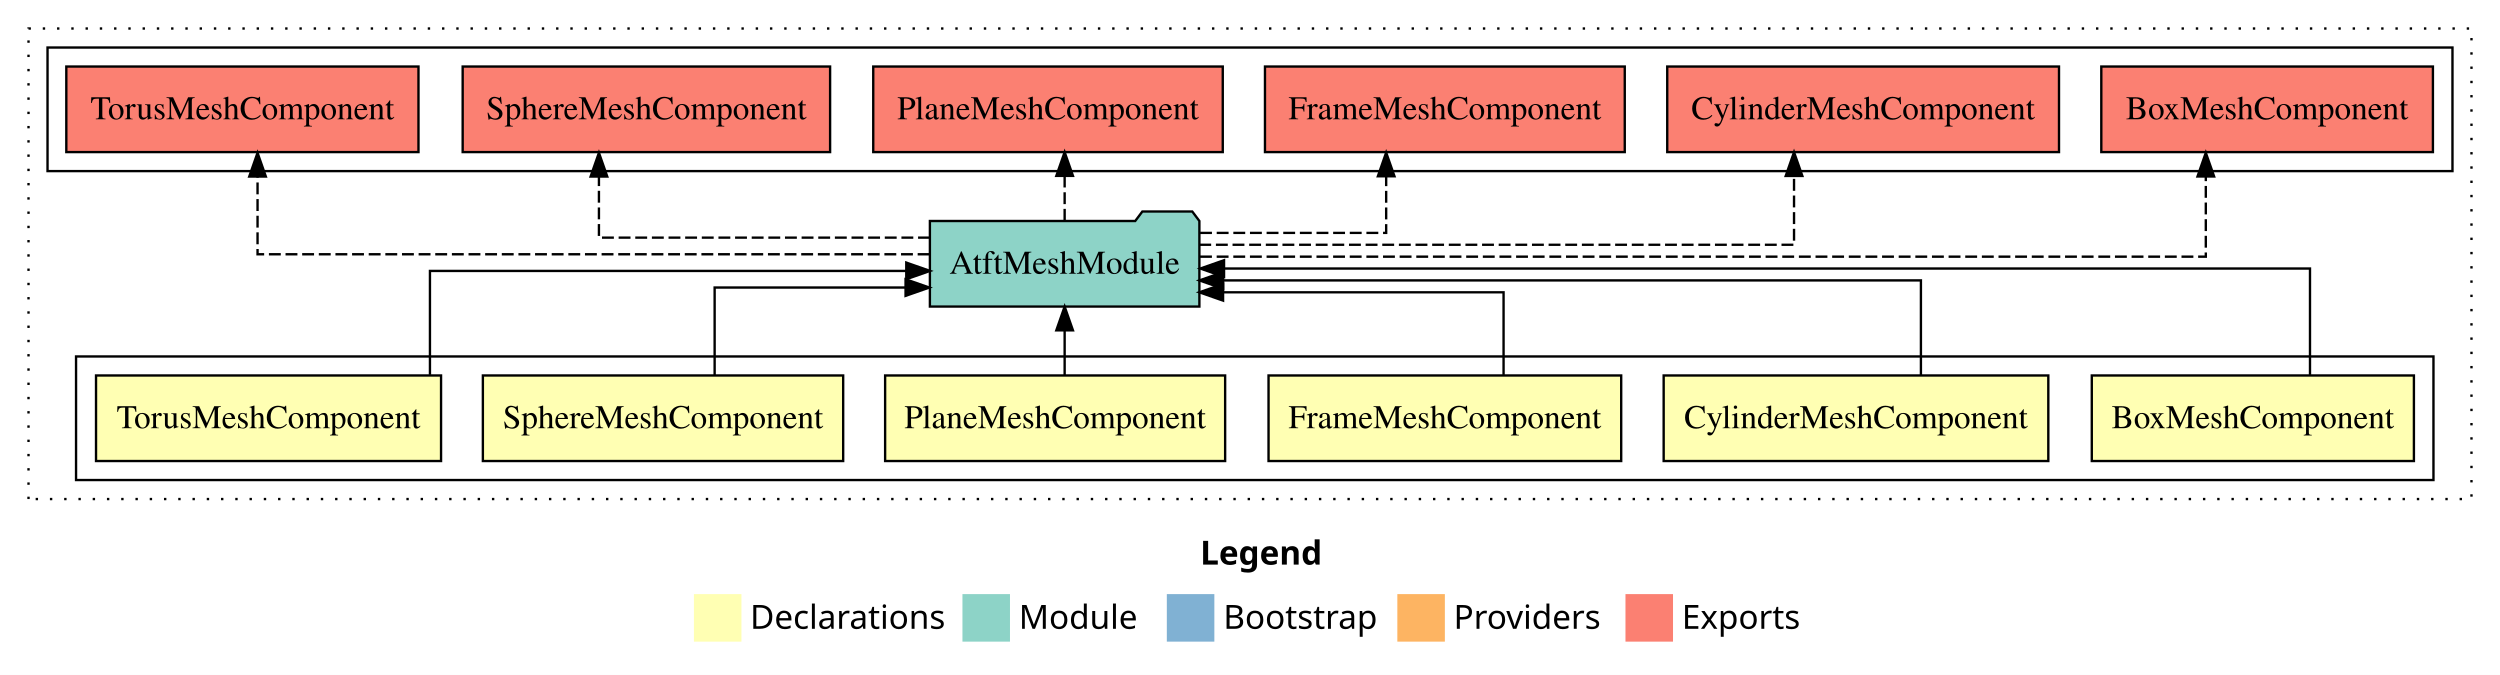
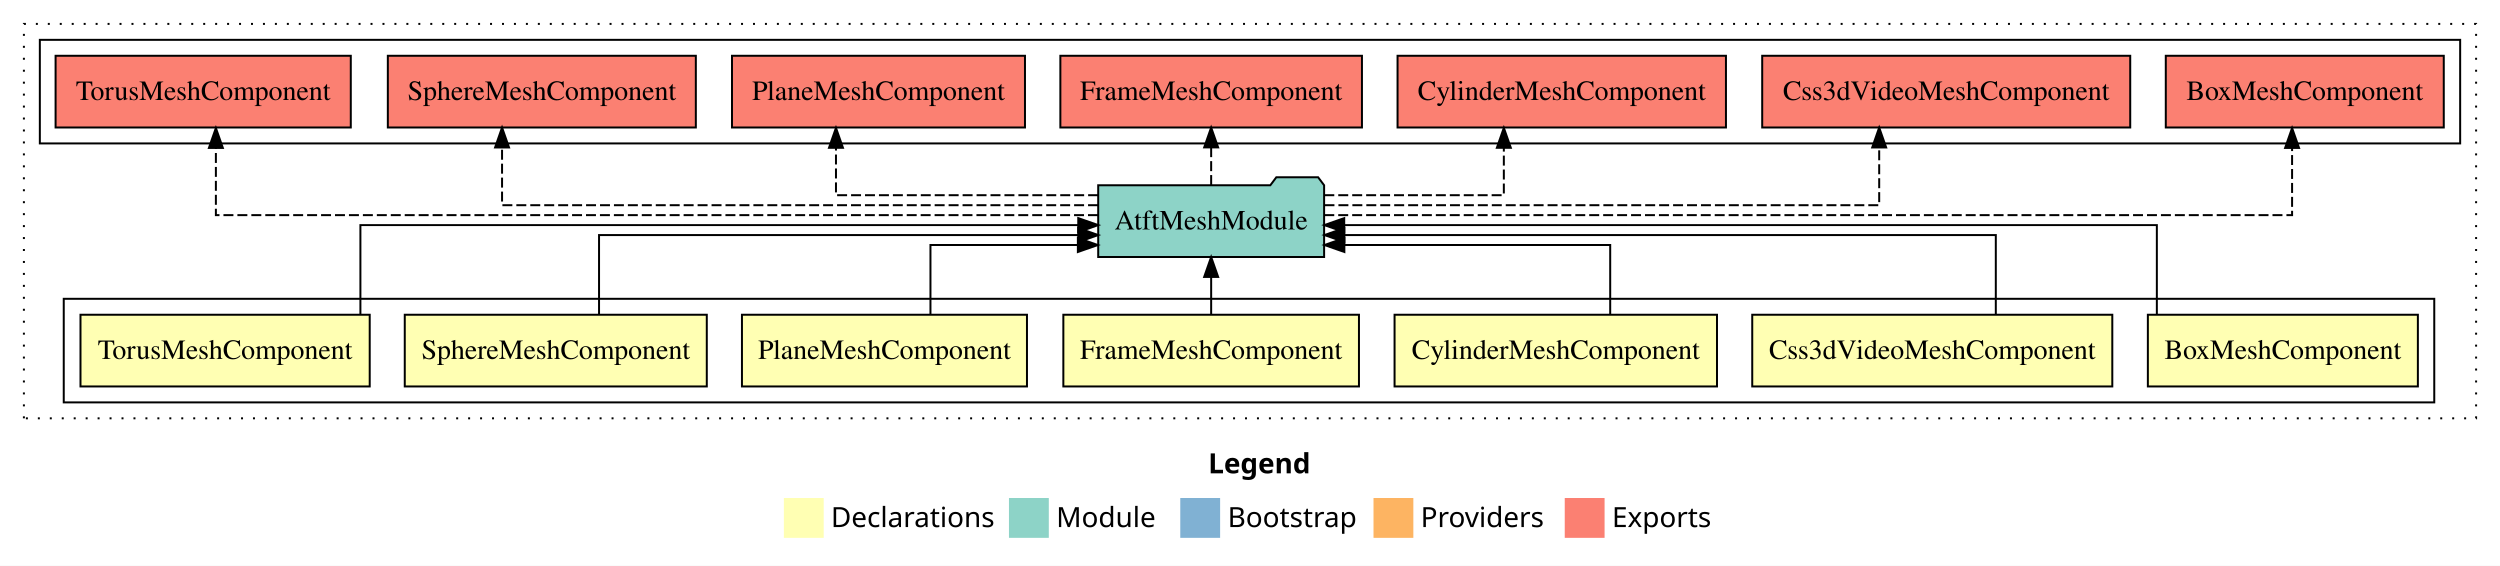
- <svg xmlns="http://www.w3.org/2000/svg" width="1052pt" height="284pt" viewBox="0.00 0.00 1052.00 284.00">
+ <svg xmlns="http://www.w3.org/2000/svg" width="1255pt" height="284pt" viewBox="0.00 0.00 1255.00 284.00">
  <g id="graph0" class="graph" transform="scale(1 1) rotate(0) translate(4 280)">
-     <polygon fill="#ffffff" stroke="transparent" points="-4,4 -4,-280 1048,-280 1048,4 -4,4" />
-     <text text-anchor="start" x="501.009" y="-42.4" font-family="sans-serif" font-weight="bold" font-size="14.00" fill="#000000">Legend</text>
-     <polygon fill="#ffffb3" stroke="transparent" points="288,-10 288,-30 308,-30 308,-10 288,-10" />
-     <text text-anchor="start" x="311.629" y="-15.4" font-family="sans-serif" font-size="14.00" fill="#000000">  Declarations</text>
-     <polygon fill="#8dd3c7" stroke="transparent" points="401,-10 401,-30 421,-30 421,-10 401,-10" />
-     <text text-anchor="start" x="424.725" y="-15.4" font-family="sans-serif" font-size="14.00" fill="#000000">  Module</text>
-     <polygon fill="#80b1d3" stroke="transparent" points="487,-10 487,-30 507,-30 507,-10 487,-10" />
-     <text text-anchor="start" x="510.781" y="-15.4" font-family="sans-serif" font-size="14.00" fill="#000000">  Bootstrap</text>
-     <polygon fill="#fdb462" stroke="transparent" points="584,-10 584,-30 604,-30 604,-10 584,-10" />
-     <text text-anchor="start" x="607.673" y="-15.4" font-family="sans-serif" font-size="14.00" fill="#000000">  Providers</text>
-     <polygon fill="#fb8072" stroke="transparent" points="680,-10 680,-30 700,-30 700,-10 680,-10" />
-     <text text-anchor="start" x="703.726" y="-15.4" font-family="sans-serif" font-size="14.00" fill="#000000">  Exports</text>
+     <polygon fill="#ffffff" stroke="transparent" points="-4,4 -4,-280 1251,-280 1251,4 -4,4" />
+     <text text-anchor="start" x="602.509" y="-42.4" font-family="sans-serif" font-weight="bold" font-size="14.00" fill="#000000">Legend</text>
+     <polygon fill="#ffffb3" stroke="transparent" points="389.5,-10 389.5,-30 409.5,-30 409.5,-10 389.5,-10" />
+     <text text-anchor="start" x="413.129" y="-15.4" font-family="sans-serif" font-size="14.00" fill="#000000">  Declarations</text>
+     <polygon fill="#8dd3c7" stroke="transparent" points="502.5,-10 502.5,-30 522.5,-30 522.5,-10 502.5,-10" />
+     <text text-anchor="start" x="526.225" y="-15.4" font-family="sans-serif" font-size="14.00" fill="#000000">  Module</text>
+     <polygon fill="#80b1d3" stroke="transparent" points="588.5,-10 588.5,-30 608.5,-30 608.5,-10 588.5,-10" />
+     <text text-anchor="start" x="612.281" y="-15.4" font-family="sans-serif" font-size="14.00" fill="#000000">  Bootstrap</text>
+     <polygon fill="#fdb462" stroke="transparent" points="685.5,-10 685.5,-30 705.5,-30 705.5,-10 685.5,-10" />
+     <text text-anchor="start" x="709.173" y="-15.4" font-family="sans-serif" font-size="14.00" fill="#000000">  Providers</text>
+     <polygon fill="#fb8072" stroke="transparent" points="781.5,-10 781.5,-30 801.5,-30 801.5,-10 781.5,-10" />
+     <text text-anchor="start" x="805.226" y="-15.4" font-family="sans-serif" font-size="14.00" fill="#000000">  Exports</text>
    <g id="clust1" class="cluster">
-       <polygon fill="none" stroke="#000000" stroke-dasharray="1,5" points="8,-70 8,-268 1036,-268 1036,-70 8,-70" />
+       <polygon fill="none" stroke="#000000" stroke-dasharray="1,5" points="8,-70 8,-268 1239,-268 1239,-70 8,-70" />
    </g>
    <g id="clust2" class="cluster">
-       <polygon fill="none" stroke="#000000" points="28,-78 28,-130 1020,-130 1020,-78 28,-78" />
+       <polygon fill="none" stroke="#000000" points="28,-78 28,-130 1218,-130 1218,-78 28,-78" />
    </g>
-     <g id="clust10" class="cluster">
-       <polygon fill="none" stroke="#000000" points="16,-208 16,-260 1028,-260 1028,-208 16,-208" />
+     <g id="clust11" class="cluster">
+       <polygon fill="none" stroke="#000000" points="16,-208 16,-260 1231,-260 1231,-208 16,-208" />
    </g>
    <g id="node1" class="node">
-       <polygon fill="#ffffb3" stroke="#000000" points="1011.773,-122 876.227,-122 876.227,-86 1011.773,-86 1011.773,-122" />
-       <text text-anchor="middle" x="944" y="-99.8" font-family="Times,serif" font-size="14.00" fill="#000000">BoxMeshComponent</text>
+       <polygon fill="#ffffb3" stroke="#000000" points="1209.773,-122 1074.227,-122 1074.227,-86 1209.773,-86 1209.773,-122" />
+       <text text-anchor="middle" x="1142" y="-99.8" font-family="Times,serif" font-size="14.00" fill="#000000">BoxMeshComponent</text>
    </g>
-     <g id="node7" class="node">
-       <polygon fill="#8dd3c7" stroke="#000000" points="500.702,-187 497.702,-191 476.702,-191 473.702,-187 387.298,-187 387.298,-151 500.702,-151 500.702,-187" />
-       <text text-anchor="middle" x="444" y="-164.8" font-family="Times,serif" font-size="14.00" fill="#000000">AtftMeshModule</text>
+     <g id="node8" class="node">
+       <polygon fill="#8dd3c7" stroke="#000000" points="660.702,-187 657.702,-191 636.702,-191 633.702,-187 547.298,-187 547.298,-151 660.702,-151 660.702,-187" />
+       <text text-anchor="middle" x="604" y="-164.8" font-family="Times,serif" font-size="14.00" fill="#000000">AtftMeshModule</text>
    </g>
    <g id="edge1" class="edge">
-       <path fill="none" stroke="#000000" d="M968.045,-122.222C968.045,-140.828 968.045,-167 968.045,-167 968.045,-167 511.08,-167 511.08,-167" />
-       <polygon fill="#000000" stroke="#000000" points="511.08,-163.5 501.08,-167 511.08,-170.5 511.08,-163.5" />
+       <path fill="none" stroke="#000000" d="M1078.739,-122.222C1078.739,-140.828 1078.739,-167 1078.739,-167 1078.739,-167 670.793,-167 670.793,-167" />
+       <polygon fill="#000000" stroke="#000000" points="670.793,-163.5 660.793,-167 670.793,-170.5 670.793,-163.5" />
    </g>
    <g id="node2" class="node">
+       <polygon fill="#ffffb3" stroke="#000000" points="1056.374,-122 875.626,-122 875.626,-86 1056.374,-86 1056.374,-122" />
+       <text text-anchor="middle" x="966" y="-99.8" font-family="Times,serif" font-size="14.00" fill="#000000">Css3dVideoMeshComponent</text>
+     </g>
+     <g id="edge2" class="edge">
+       <path fill="none" stroke="#000000" d="M997.896,-122.034C997.896,-139.06 997.896,-162 997.896,-162 997.896,-162 670.855,-162 670.855,-162" />
+       <polygon fill="#000000" stroke="#000000" points="670.855,-158.5 660.855,-162 670.855,-165.5 670.855,-158.5" />
+     </g>
+     <g id="node3" class="node">
      <polygon fill="#ffffb3" stroke="#000000" points="857.93,-122 696.07,-122 696.07,-86 857.93,-86 857.93,-122" />
      <text text-anchor="middle" x="777" y="-99.8" font-family="Times,serif" font-size="14.00" fill="#000000">CylinderMeshComponent</text>
    </g>
-     <g id="edge2" class="edge">
-       <path fill="none" stroke="#000000" d="M804.322,-122.034C804.322,-139.06 804.322,-162 804.322,-162 804.322,-162 510.697,-162 510.697,-162" />
-       <polygon fill="#000000" stroke="#000000" points="510.697,-158.5 500.697,-162 510.697,-165.5 510.697,-158.5" />
+     <g id="edge3" class="edge">
+       <path fill="none" stroke="#000000" d="M804.322,-122.24C804.322,-137.571 804.322,-157 804.322,-157 804.322,-157 670.868,-157 670.868,-157" />
+       <polygon fill="#000000" stroke="#000000" points="670.868,-153.5 660.868,-157 670.868,-160.5 670.868,-153.5" />
    </g>
-     <g id="node3" class="node">
+     <g id="node4" class="node">
      <polygon fill="#ffffb3" stroke="#000000" points="678.199,-122 529.801,-122 529.801,-86 678.199,-86 678.199,-122" />
      <text text-anchor="middle" x="604" y="-99.8" font-family="Times,serif" font-size="14.00" fill="#000000">FrameMeshComponent</text>
    </g>
-     <g id="edge3" class="edge">
-       <path fill="none" stroke="#000000" d="M628.7,-122.24C628.7,-137.571 628.7,-157 628.7,-157 628.7,-157 510.671,-157 510.671,-157" />
-       <polygon fill="#000000" stroke="#000000" points="510.671,-153.5 500.671,-157 510.671,-160.5 510.671,-153.5" />
+     <g id="edge4" class="edge">
+       <path fill="none" stroke="#000000" d="M604,-122.106C604,-122.106 604,-140.991 604,-140.991" />
+       <polygon fill="#000000" stroke="#000000" points="600.5,-140.991 604,-150.991 607.5,-140.991 600.5,-140.991" />
    </g>
-     <g id="node4" class="node">
+     <g id="node5" class="node">
      <polygon fill="#ffffb3" stroke="#000000" points="511.539,-122 368.461,-122 368.461,-86 511.539,-86 511.539,-122" />
      <text text-anchor="middle" x="440" y="-99.8" font-family="Times,serif" font-size="14.00" fill="#000000">PlaneMeshComponent</text>
    </g>
-     <g id="edge4" class="edge">
-       <path fill="none" stroke="#000000" d="M444,-122.106C444,-122.106 444,-140.991 444,-140.991" />
-       <polygon fill="#000000" stroke="#000000" points="440.5,-140.991 444,-150.991 447.5,-140.991 440.5,-140.991" />
+     <g id="edge5" class="edge">
+       <path fill="none" stroke="#000000" d="M463.09,-122.24C463.09,-137.571 463.09,-157 463.09,-157 463.09,-157 537.093,-157 537.093,-157" />
+       <polygon fill="#000000" stroke="#000000" points="537.093,-160.5 547.093,-157 537.092,-153.5 537.093,-160.5" />
    </g>
-     <g id="node5" class="node">
+     <g id="node6" class="node">
      <polygon fill="#ffffb3" stroke="#000000" points="350.809,-122 199.191,-122 199.191,-86 350.809,-86 350.809,-122" />
      <text text-anchor="middle" x="275" y="-99.8" font-family="Times,serif" font-size="14.00" fill="#000000">SphereMeshComponent</text>
    </g>
-     <g id="edge5" class="edge">
-       <path fill="none" stroke="#000000" d="M296.718,-122.009C296.718,-138.049 296.718,-159 296.718,-159 296.718,-159 377.057,-159 377.057,-159" />
-       <polygon fill="#000000" stroke="#000000" points="377.057,-162.5 387.057,-159 377.057,-155.5 377.057,-162.5" />
+     <g id="edge6" class="edge">
+       <path fill="none" stroke="#000000" d="M296.718,-122.034C296.718,-139.06 296.718,-162 296.718,-162 296.718,-162 537.282,-162 537.282,-162" />
+       <polygon fill="#000000" stroke="#000000" points="537.282,-165.5 547.282,-162 537.282,-158.5 537.282,-165.5" />
    </g>
-     <g id="node6" class="node">
+     <g id="node7" class="node">
      <polygon fill="#ffffb3" stroke="#000000" points="181.594,-122 36.406,-122 36.406,-86 181.594,-86 181.594,-122" />
      <text text-anchor="middle" x="109" y="-99.8" font-family="Times,serif" font-size="14.00" fill="#000000">TorusMeshComponent</text>
    </g>
-     <g id="edge6" class="edge">
-       <path fill="none" stroke="#000000" d="M176.922,-122.267C176.922,-140.555 176.922,-166 176.922,-166 176.922,-166 377.36,-166 377.36,-166" />
-       <polygon fill="#000000" stroke="#000000" points="377.36,-169.5 387.36,-166 377.36,-162.5 377.36,-169.5" />
-     </g>
-     <g id="node8" class="node">
-       <polygon fill="#fb8072" stroke="#000000" points="1019.773,-252 880.227,-252 880.227,-216 1019.773,-216 1019.773,-252" />
-       <text text-anchor="middle" x="950" y="-229.8" font-family="Times,serif" font-size="14.00" fill="#000000">BoxMeshComponent </text>
-     </g>
    <g id="edge7" class="edge">
-       <path fill="none" stroke="#000000" stroke-dasharray="5,2" d="M500.971,-172C628.173,-172 924.205,-172 924.205,-172 924.205,-172 924.205,-205.733 924.205,-205.733" />
-       <polygon fill="#000000" stroke="#000000" points="920.705,-205.733 924.205,-215.733 927.705,-205.733 920.705,-205.733" />
+       <path fill="none" stroke="#000000" d="M176.922,-122.222C176.922,-140.828 176.922,-167 176.922,-167 176.922,-167 537.287,-167 537.287,-167" />
+       <polygon fill="#000000" stroke="#000000" points="537.287,-170.5 547.287,-167 537.287,-163.5 537.287,-170.5" />
    </g>
    <g id="node9" class="node">
+       <polygon fill="#fb8072" stroke="#000000" points="1222.773,-252 1083.227,-252 1083.227,-216 1222.773,-216 1222.773,-252" />
+       <text text-anchor="middle" x="1153" y="-229.8" font-family="Times,serif" font-size="14.00" fill="#000000">BoxMeshComponent </text>
+     </g>
+     <g id="edge8" class="edge">
+       <path fill="none" stroke="#000000" stroke-dasharray="5,2" d="M660.79,-172C799.938,-172 1146.625,-172 1146.625,-172 1146.625,-172 1146.625,-205.733 1146.625,-205.733" />
+       <polygon fill="#000000" stroke="#000000" points="1143.125,-205.733 1146.625,-215.733 1150.125,-205.733 1143.125,-205.733" />
+     </g>
+     <g id="node10" class="node">
+       <polygon fill="#fb8072" stroke="#000000" points="1065.374,-252 880.626,-252 880.626,-216 1065.374,-216 1065.374,-252" />
+       <text text-anchor="middle" x="973" y="-229.8" font-family="Times,serif" font-size="14.00" fill="#000000">Css3dVideoMeshComponent </text>
+     </g>
+     <g id="edge9" class="edge">
+       <path fill="none" stroke="#000000" stroke-dasharray="5,2" d="M660.888,-177C756.566,-177 939.354,-177 939.354,-177 939.354,-177 939.354,-205.965 939.354,-205.965" />
+       <polygon fill="#000000" stroke="#000000" points="935.855,-205.965 939.354,-215.965 942.855,-205.965 935.855,-205.965" />
+     </g>
+     <g id="node11" class="node">
      <polygon fill="#fb8072" stroke="#000000" points="862.429,-252 697.571,-252 697.571,-216 862.429,-216 862.429,-252" />
      <text text-anchor="middle" x="780" y="-229.8" font-family="Times,serif" font-size="14.00" fill="#000000">CylinderMeshComponent </text>
    </g>
-     <g id="edge8" class="edge">
-       <path fill="none" stroke="#000000" stroke-dasharray="5,2" d="M500.653,-177C589.338,-177 750.928,-177 750.928,-177 750.928,-177 750.928,-205.965 750.928,-205.965" />
-       <polygon fill="#000000" stroke="#000000" points="747.429,-205.965 750.928,-215.965 754.429,-205.965 747.429,-205.965" />
+     <g id="edge10" class="edge">
+       <path fill="none" stroke="#000000" stroke-dasharray="5,2" d="M660.806,-182C702.152,-182 750.928,-182 750.928,-182 750.928,-182 750.928,-205.813 750.928,-205.813" />
+       <polygon fill="#000000" stroke="#000000" points="747.429,-205.813 750.928,-215.813 754.429,-205.813 747.429,-205.813" />
    </g>
-     <g id="node10" class="node">
+     <g id="node12" class="node">
      <polygon fill="#fb8072" stroke="#000000" points="679.699,-252 528.301,-252 528.301,-216 679.699,-216 679.699,-252" />
      <text text-anchor="middle" x="604" y="-229.8" font-family="Times,serif" font-size="14.00" fill="#000000">FrameMeshComponent </text>
    </g>
-     <g id="edge9" class="edge">
-       <path fill="none" stroke="#000000" stroke-dasharray="5,2" d="M500.987,-182C537.964,-182 579.3,-182 579.3,-182 579.3,-182 579.3,-205.813 579.3,-205.813" />
-       <polygon fill="#000000" stroke="#000000" points="575.8,-205.813 579.3,-215.813 582.8,-205.813 575.8,-205.813" />
+     <g id="edge11" class="edge">
+       <path fill="none" stroke="#000000" stroke-dasharray="5,2" d="M604,-187.106C604,-187.106 604,-205.991 604,-205.991" />
+       <polygon fill="#000000" stroke="#000000" points="600.5,-205.991 604,-215.991 607.5,-205.991 600.5,-205.991" />
    </g>
-     <g id="node11" class="node">
+     <g id="node13" class="node">
      <polygon fill="#fb8072" stroke="#000000" points="510.539,-252 363.461,-252 363.461,-216 510.539,-216 510.539,-252" />
      <text text-anchor="middle" x="437" y="-229.8" font-family="Times,serif" font-size="14.00" fill="#000000">PlaneMeshComponent </text>
    </g>
-     <g id="edge10" class="edge">
-       <path fill="none" stroke="#000000" stroke-dasharray="5,2" d="M444,-187.106C444,-187.106 444,-205.991 444,-205.991" />
-       <polygon fill="#000000" stroke="#000000" points="440.5,-205.991 444,-215.991 447.5,-205.991 440.5,-205.991" />
+     <g id="edge12" class="edge">
+       <path fill="none" stroke="#000000" stroke-dasharray="5,2" d="M547.236,-182C491.781,-182 415.66,-182 415.66,-182 415.66,-182 415.66,-205.813 415.66,-205.813" />
+       <polygon fill="#000000" stroke="#000000" points="412.16,-205.813 415.66,-215.813 419.16,-205.813 412.16,-205.813" />
    </g>
-     <g id="node12" class="node">
+     <g id="node14" class="node">
      <polygon fill="#fb8072" stroke="#000000" points="345.309,-252 190.691,-252 190.691,-216 345.309,-216 345.309,-252" />
      <text text-anchor="middle" x="268" y="-229.8" font-family="Times,serif" font-size="14.00" fill="#000000">SphereMeshComponent </text>
    </g>
-     <g id="edge11" class="edge">
-       <path fill="none" stroke="#000000" stroke-dasharray="5,2" d="M387.318,-180C329.441,-180 248.032,-180 248.032,-180 248.032,-180 248.032,-205.718 248.032,-205.718" />
-       <polygon fill="#000000" stroke="#000000" points="244.532,-205.718 248.032,-215.718 251.532,-205.718 244.532,-205.718" />
+     <g id="edge13" class="edge">
+       <path fill="none" stroke="#000000" stroke-dasharray="5,2" d="M547.202,-177C446.703,-177 248.032,-177 248.032,-177 248.032,-177 248.032,-205.965 248.032,-205.965" />
+       <polygon fill="#000000" stroke="#000000" points="244.532,-205.965 248.032,-215.965 251.532,-205.965 244.532,-205.965" />
    </g>
-     <g id="node13" class="node">
+     <g id="node15" class="node">
      <polygon fill="#fb8072" stroke="#000000" points="172.095,-252 23.905,-252 23.905,-216 172.095,-216 172.095,-252" />
      <text text-anchor="middle" x="98" y="-229.8" font-family="Times,serif" font-size="14.00" fill="#000000">TorusMeshComponent </text>
    </g>
-     <g id="edge12" class="edge">
-       <path fill="none" stroke="#000000" stroke-dasharray="5,2" d="M387.154,-173C290.471,-173 104.375,-173 104.375,-173 104.375,-173 104.375,-205.698 104.375,-205.698" />
-       <polygon fill="#000000" stroke="#000000" points="100.875,-205.698 104.375,-215.698 107.875,-205.698 100.875,-205.698" />
+     <g id="edge14" class="edge">
+       <path fill="none" stroke="#000000" stroke-dasharray="5,2" d="M547.173,-172C416.222,-172 104.375,-172 104.375,-172 104.375,-172 104.375,-205.733 104.375,-205.733" />
+       <polygon fill="#000000" stroke="#000000" points="100.875,-205.733 104.375,-215.733 107.875,-205.733 100.875,-205.733" />
    </g>
  </g>
</svg>
